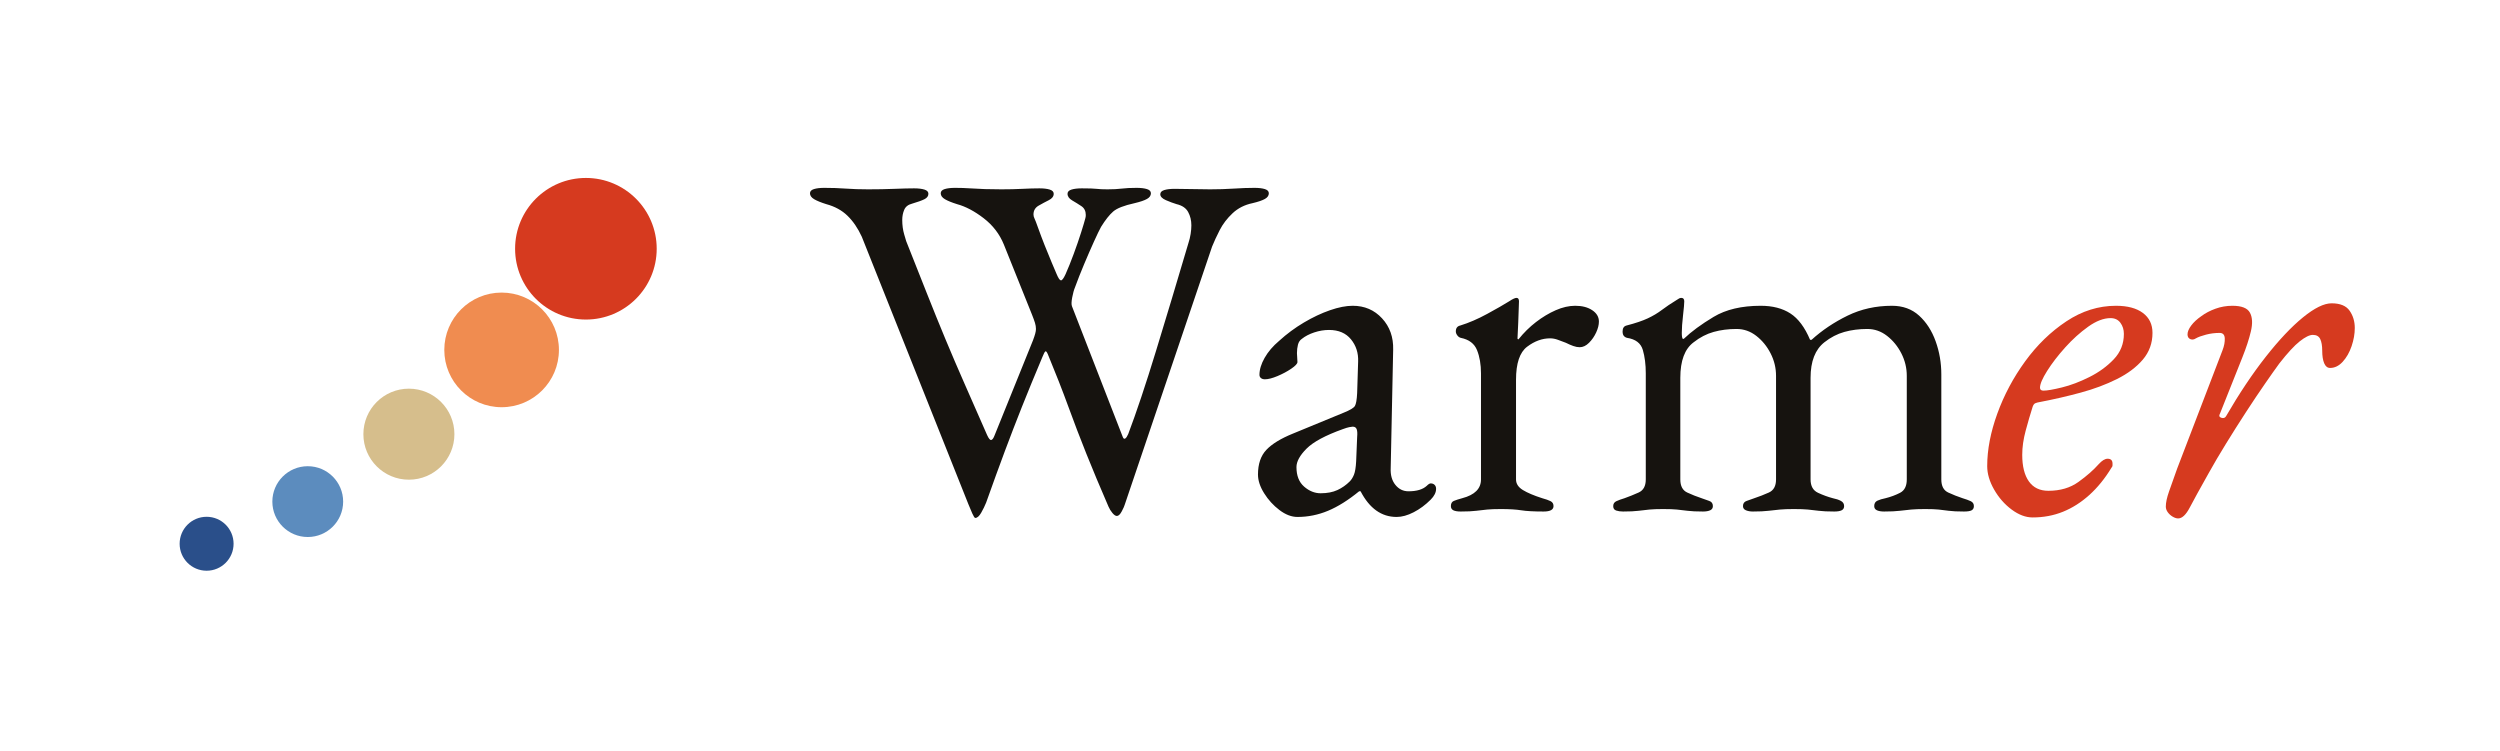
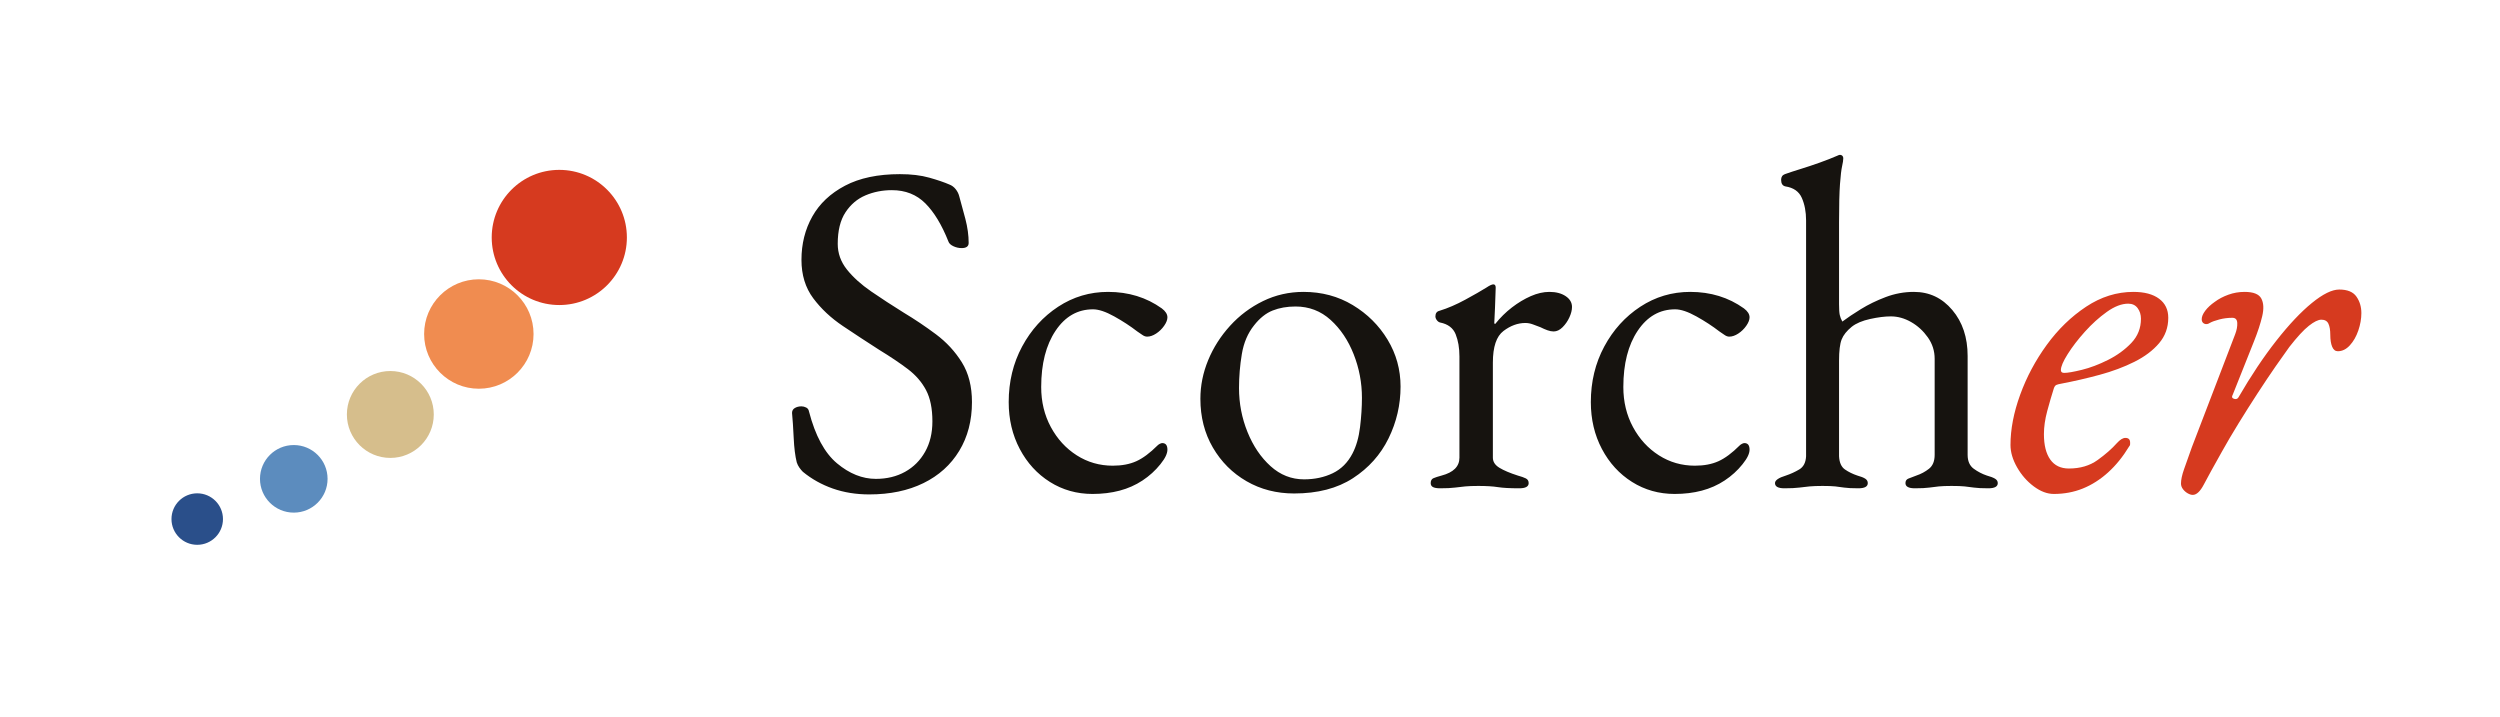
- <svg xmlns="http://www.w3.org/2000/svg" viewBox="0 0 608.04 182.5" width="608.04" height="182.5">
+ <svg xmlns="http://www.w3.org/2000/svg" viewBox="0 0 636.96 182.5" width="636.96" height="182.5">
  <circle cx="50.25" cy="132.25" r="6.56" fill="#2a4f8a" />
  <circle cx="74.85" cy="122.00" r="8.61" fill="#5c8cbe" />
  <circle cx="99.45" cy="105.60" r="11.07" fill="#d6be8c" />
  <circle cx="122.00" cy="85.10" r="13.94" fill="#f08c50" />
  <circle cx="142.50" cy="60.50" r="17.22" fill="#d63a1f" />
-   <path d="M237.2 125.97Q236.96 125.97 236.48 124.89Q236.0 123.81 235.52 122.61L209.6 57.57Q208.16 54.45 206.12 52.47Q204.08 50.49 200.96 49.65Q199.04 49.05 198.02 48.45Q197.0 47.85 197.0 47.01Q197.0 46.29 197.96 45.99Q198.92 45.69 200.48 45.69Q203.24 45.69 205.7 45.87Q208.16 46.05 211.16 46.05Q214.52 46.05 217.52 45.93Q220.52 45.81 222.32 45.81Q223.88 45.81 224.84 46.11Q225.8 46.41 225.8 47.13Q225.8 47.97 224.84 48.45Q223.88 48.93 221.84 49.53Q220.4 49.89 219.92 51.03Q219.44 52.17 219.44 53.49Q219.44 55.41 219.92 57.03Q220.4 58.65 220.4 58.65Q223.16 65.61 225.44 71.37Q227.72 77.13 229.94 82.47Q232.16 87.81 234.62 93.39Q237.08 98.97 240.08 105.81Q240.68 107.13 241.1 107.01Q241.52 106.89 241.88 105.93L251.24 82.77Q251.6 81.81 251.78 81.15Q251.96 80.49 251.96 80.01Q251.96 79.29 251.72 78.51Q251.48 77.73 251.0 76.53L244.16 59.49Q242.6 55.65 239.24 53.07Q235.88 50.49 232.76 49.65Q230.84 49.05 229.82 48.45Q228.8 47.85 228.8 47.01Q228.8 46.29 229.76 45.99Q230.72 45.69 232.28 45.69Q234.2 45.69 235.94 45.81Q237.68 45.93 239.54 45.99Q241.4 46.05 243.56 46.05Q246.32 46.05 248.66 45.93Q251.0 45.81 252.8 45.81Q254.36 45.81 255.32 46.11Q256.28 46.41 256.28 47.13Q256.28 48.09 255.08 48.69Q253.88 49.29 252.62 50.01Q251.36 50.73 251.36 52.17Q251.36 52.41 251.42 52.65Q251.48 52.89 251.6 53.13Q251.84 53.61 252.5 55.47Q253.16 57.33 254.06 59.61Q254.96 61.89 255.8 63.87Q256.64 65.85 257.0 66.69Q257.6 68.13 258.02 68.19Q258.44 68.25 259.16 66.69Q260.12 64.53 261.14 61.77Q262.16 59.01 262.94 56.55Q263.72 54.09 263.96 53.13Q264.08 52.77 264.08 52.29Q264.08 50.85 263.0 50.13Q261.92 49.41 260.78 48.75Q259.64 48.09 259.64 47.13Q259.64 46.41 260.6 46.11Q261.56 45.81 263.12 45.81Q265.76 45.81 266.72 45.93Q267.68 46.05 269.36 46.05Q271.4 46.05 272.84 45.87Q274.28 45.69 276.44 45.69Q278.0 45.69 278.96 45.99Q279.92 46.29 279.92 47.01Q279.92 47.85 278.96 48.39Q278.0 48.93 275.96 49.41Q272.12 50.25 270.74 51.45Q269.36 52.65 267.8 55.17Q267.2 56.25 266.06 58.77Q264.92 61.29 263.66 64.29Q262.4 67.29 261.44 69.93Q261.08 70.77 260.78 72.33Q260.48 73.89 260.72 74.49L273.08 106.29Q273.32 106.89 273.68 106.65Q274.04 106.41 274.4 105.57Q277.4 97.65 281.18 85.29Q284.96 72.93 289.04 59.13Q289.4 58.05 289.58 56.91Q289.76 55.77 289.76 54.81Q289.76 53.01 288.98 51.57Q288.2 50.13 286.16 49.65Q284.96 49.29 283.58 48.69Q282.2 48.09 282.2 47.25Q282.2 46.53 283.16 46.23Q284.12 45.93 285.68 45.93Q288.08 45.93 290.06 45.99Q292.04 46.05 294.32 46.05Q297.32 46.05 300.08 45.87Q302.84 45.69 305.12 45.69Q306.68 45.69 307.64 45.99Q308.6 46.29 308.6 47.01Q308.6 47.85 307.64 48.39Q306.68 48.93 304.64 49.41Q301.76 50.01 299.78 51.87Q297.8 53.73 296.66 55.95Q295.52 58.17 294.8 59.97L273.56 122.73Q273.44 123.21 272.84 124.35Q272.24 125.49 271.64 125.49Q271.16 125.49 270.56 124.77Q269.96 124.05 269.6 123.21Q266.48 116.01 264.2 110.31Q261.92 104.61 259.82 98.85Q257.72 93.09 254.84 86.13Q254.48 85.29 254.24 85.47Q254.0 85.65 253.52 86.85Q250.64 93.69 248.54 98.97Q246.44 104.25 244.4 109.71Q242.36 115.17 239.84 122.25Q239.36 123.45 238.64 124.71Q237.92 125.97 237.2 125.97Z M315.56 125.73Q313.4 125.73 311.18 124.05Q308.96 122.37 307.46 119.97Q305.96 117.57 305.96 115.41Q305.96 111.57 308.0 109.41Q310.04 107.25 314.48 105.45L326.72 100.41Q329.12 99.45 329.54 98.73Q329.96 98.01 330.08 95.61L330.32 87.93Q330.44 84.81 328.58 82.53Q326.72 80.25 323.24 80.25Q321.44 80.25 319.64 80.85Q317.84 81.45 316.64 82.41Q315.92 82.89 315.68 83.85Q315.44 84.81 315.44 85.89Q315.44 86.37 315.5 86.97Q315.56 87.57 315.56 88.05Q315.56 88.65 314.06 89.67Q312.56 90.69 310.7 91.47Q308.84 92.25 307.64 92.25Q307.04 92.25 306.68 91.95Q306.32 91.65 306.32 91.17Q306.32 89.25 307.58 87.03Q308.84 84.81 311.12 82.89Q313.88 80.37 317.12 78.45Q320.36 76.53 323.48 75.45Q326.6 74.37 329 74.37Q333.32 74.37 336.14 77.43Q338.96 80.49 338.84 85.05L338.24 113.85Q338.12 116.37 339.38 117.93Q340.64 119.49 342.56 119.49Q345.56 119.49 347 118.17Q347.6 117.57 347.96 117.57Q348.56 117.57 348.92 117.93Q349.28 118.29 349.28 118.89Q349.28 120.21 347.96 121.53Q346.04 123.45 343.82 124.59Q341.6 125.73 339.68 125.73Q334.16 125.73 330.92 119.49H330.56Q326.6 122.73 323.0 124.23Q319.4 125.73 315.56 125.73ZM321.2 119.97Q323.6 119.97 325.28 119.19Q326.96 118.41 328.28 117.09Q328.88 116.49 329.3 115.47Q329.72 114.45 329.84 112.17L330.08 106.29Q330.2 104.97 329.96 104.37Q329.72 103.77 329 103.77Q328.76 103.77 328.16 103.89Q327.56 104.01 326.6 104.37Q320.24 106.65 317.78 109.11Q315.32 111.57 315.32 113.61Q315.32 116.73 317.18 118.35Q319.04 119.97 321.2 119.97Z M355.28 124.41Q354.08 124.41 353.48 124.11Q352.88 123.81 352.88 123.09Q352.88 122.13 353.6 121.83Q354.32 121.53 355.64 121.17Q357.92 120.57 359.06 119.43Q360.2 118.29 360.2 116.61V90.81Q360.2 87.57 359.24 85.17Q358.28 82.77 355.28 82.17Q354.8 82.05 354.44 81.57Q354.08 81.09 354.08 80.61Q354.08 79.41 355.16 79.17Q358.28 78.21 361.7 76.35Q365.12 74.49 367.04 73.29Q367.76 72.81 368.18 72.63Q368.6 72.45 368.84 72.45Q369.44 72.45 369.44 73.29Q369.44 73.65 369.38 75.09Q369.32 76.53 369.26 78.45Q369.2 80.37 369.08 82.29Q369.08 82.53 369.32 82.53Q371.24 80.13 373.58 78.33Q375.92 76.53 378.38 75.45Q380.84 74.37 383.12 74.37Q385.64 74.37 387.26 75.45Q388.88 76.53 388.88 78.21Q388.88 79.41 388.22 80.85Q387.56 82.29 386.48 83.37Q385.4 84.45 384.2 84.45Q383.48 84.45 382.64 84.15Q381.8 83.85 380.84 83.37Q379.88 83.01 378.92 82.65Q377.96 82.29 377 82.29Q374.12 82.29 371.42 84.33Q368.72 86.37 368.72 92.37V116.61Q368.72 118.17 370.4 119.19Q372.08 120.21 375.08 121.17Q376.4 121.53 377.12 121.89Q377.84 122.25 377.84 123.09Q377.84 124.41 375.44 124.41Q371.84 124.41 369.98 124.11Q368.12 123.81 365 123.81Q362.96 123.81 361.7 123.93Q360.44 124.05 359.06 124.23Q357.68 124.41 355.28 124.41Z M394.76 124.41Q393.8 124.41 393.08 124.17Q392.36 123.93 392.36 123.09Q392.36 122.25 393.14 121.89Q393.92 121.53 395.12 121.17Q396.8 120.57 398.54 119.79Q400.28 119.01 400.28 116.61V90.81Q400.28 87.57 399.56 85.11Q398.84 82.65 395.72 82.17Q395.24 82.05 394.94 81.69Q394.64 81.33 394.64 80.61Q394.64 79.41 395.6 79.17Q398.84 78.33 400.76 77.43Q402.68 76.53 404.18 75.39Q405.68 74.25 407.84 72.93Q408.08 72.81 408.32 72.63Q408.56 72.45 408.92 72.45Q409.64 72.45 409.64 73.29Q409.64 74.13 409.34 76.71Q409.04 79.29 409.04 80.97Q409.04 82.17 409.28 82.41H409.52Q412.28 79.77 416.78 77.07Q421.28 74.37 428.24 74.37Q432.56 74.37 435.44 76.23Q438.32 78.09 440.24 82.65H440.6Q444.44 79.17 449.36 76.77Q454.28 74.37 460.16 74.37Q464.12 74.37 466.76 76.77Q469.4 79.17 470.78 83.01Q472.16 86.85 472.16 91.05V116.61Q472.16 119.01 473.84 119.79Q475.52 120.57 477.32 121.17Q478.52 121.53 479.3 121.89Q480.08 122.25 480.08 123.09Q480.08 123.81 479.54 124.11Q479.0 124.41 477.68 124.41Q475.28 124.41 473.96 124.23Q472.64 124.05 471.5 123.93Q470.36 123.81 468.2 123.81Q466.16 123.81 464.84 123.93Q463.52 124.05 462.08 124.23Q460.64 124.41 458.24 124.41Q457.16 124.41 456.5 124.11Q455.84 123.81 455.84 123.09Q455.84 122.13 456.62 121.77Q457.4 121.41 458.6 121.17Q460.52 120.69 462.14 119.85Q463.76 119.01 463.76 116.61V91.41Q463.76 88.53 462.44 85.95Q461.12 83.37 458.96 81.69Q456.8 80.01 454.16 80.01Q451.16 80.01 448.58 80.73Q446.0 81.45 443.72 83.25Q440.36 85.89 440.36 91.89V116.61Q440.36 119.01 442.16 119.85Q443.96 120.69 445.76 121.17Q446.96 121.41 447.74 121.83Q448.52 122.25 448.52 123.09Q448.52 123.81 447.92 124.11Q447.32 124.41 446.12 124.41Q443.72 124.41 442.34 124.23Q440.96 124.05 439.7 123.93Q438.44 123.81 436.28 123.81Q434.24 123.81 432.92 123.93Q431.6 124.05 430.16 124.23Q428.72 124.41 426.32 124.41Q425.36 124.41 424.64 124.11Q423.92 123.81 423.92 123.09Q423.92 122.13 424.82 121.83Q425.72 121.53 426.68 121.17Q428.48 120.57 430.22 119.79Q431.96 119.01 431.96 116.61V91.41Q431.96 88.53 430.64 85.95Q429.32 83.37 427.16 81.69Q425.0 80.01 422.36 80.01Q419.36 80.01 416.78 80.73Q414.2 81.45 411.92 83.25Q408.68 85.65 408.68 91.89V116.61Q408.68 119.01 410.36 119.79Q412.04 120.57 413.84 121.17Q414.8 121.53 415.7 121.83Q416.6 122.13 416.6 123.09Q416.6 123.81 415.94 124.11Q415.28 124.41 414.2 124.41Q411.8 124.41 410.42 124.23Q409.04 124.05 407.84 123.93Q406.64 123.81 404.48 123.81Q402.44 123.81 401.18 123.93Q399.92 124.05 398.54 124.23Q397.16 124.41 394.76 124.41Z" fill="#16130f" />
-   <path d="M494.36 125.85Q491.84 125.85 489.26 123.93Q486.68 122.01 485 119.07Q483.32 116.13 483.32 113.37Q483.32 107.37 485.78 100.59Q488.24 93.81 492.56 87.87Q496.88 81.93 502.58 78.15Q508.28 74.37 514.64 74.37Q518.84 74.37 521.18 76.11Q523.52 77.85 523.52 80.97Q523.52 84.69 521.18 87.45Q518.84 90.21 514.88 92.19Q510.92 94.17 506.06 95.49Q501.2 96.81 496.16 97.77Q495.44 97.89 495.02 98.07Q494.6 98.25 494.36 98.97Q493.52 101.61 492.68 104.73Q491.84 107.85 491.84 110.61Q491.84 114.81 493.46 117.09Q495.08 119.37 498.2 119.37Q502.52 119.37 505.52 117.21Q508.52 115.05 510.44 112.89Q511.64 111.57 512.6 111.57Q513.8 111.57 513.8 112.77Q513.8 112.89 513.8 113.19Q513.8 113.49 513.56 113.73Q511.16 117.69 508.16 120.39Q505.16 123.09 501.74 124.47Q498.32 125.85 494.36 125.85ZM497 95.01Q498.32 95.01 501.5 94.23Q504.68 93.45 508.16 91.71Q511.64 89.97 514.1 87.39Q516.56 84.81 516.56 81.21Q516.56 79.65 515.72 78.51Q514.88 77.37 513.32 77.37Q510.8 77.37 507.86 79.47Q504.92 81.57 502.28 84.51Q499.64 87.45 497.9 90.21Q496.16 92.97 496.16 94.29Q496.16 95.01 497 95.01Z M529.76 126.09Q529.16 126.09 528.44 125.67Q527.72 125.25 527.24 124.59Q526.76 123.93 526.76 123.21Q526.76 121.77 527.54 119.55Q528.32 117.33 529.52 113.97L540.56 85.17Q541.16 83.61 541.1 82.29Q541.04 80.97 539.84 80.97Q538.16 80.97 536.54 81.39Q534.92 81.81 534.08 82.29Q533.36 82.77 532.7 82.47Q532.04 82.17 532.04 81.33Q532.04 80.37 532.94 79.17Q533.84 77.97 535.4 76.89Q536.84 75.81 538.82 75.09Q540.8 74.37 542.96 74.37Q546.32 74.37 547.22 76.05Q548.12 77.73 547.46 80.55Q546.8 83.37 545.36 86.97L539.96 100.53Q539.48 101.37 540.26 101.61Q541.04 101.85 541.4 101.25Q546.2 92.97 551.06 86.79Q555.92 80.61 560.12 77.19Q564.32 73.77 567.08 73.77Q570.2 73.77 571.46 75.57Q572.72 77.37 572.72 79.77Q572.72 81.93 571.94 84.21Q571.16 86.49 569.78 87.99Q568.4 89.49 566.72 89.49Q565.76 89.49 565.28 88.35Q564.8 87.21 564.8 85.29Q564.8 83.49 564.32 82.47Q563.84 81.45 562.52 81.45Q561.32 81.45 559.34 83.01Q557.36 84.57 554.36 88.41Q553.04 90.21 550.88 93.33Q548.72 96.45 546.26 100.23Q543.8 104.01 541.4 107.91Q539.0 111.81 537.2 115.05Q533.96 120.81 532.58 123.45Q531.2 126.09 529.76 126.09Z" fill="#d63a1f" />
+   <path d="M221.48 125.97Q216.44 125.97 212.18 124.47Q207.92 122.97 204.56 120.21Q204.08 119.73 203.66 119.13Q203.24 118.53 203.0 117.81Q202.4 115.41 202.22 111.57Q202.04 107.73 201.8 105.21Q201.8 104.37 202.52 103.95Q203.24 103.53 204.2 103.53Q204.8 103.53 205.4 103.83Q206.0 104.13 206.12 104.85Q208.52 114.09 213.26 118.05Q218.0 122.01 223.16 122.01Q227.36 122.01 230.6 120.21Q233.84 118.41 235.7 115.11Q237.56 111.81 237.56 107.37Q237.56 102.45 235.94 99.39Q234.32 96.33 231.32 94.05Q228.32 91.77 224.0 89.13Q219.32 86.13 214.76 83.07Q210.2 80.01 207.2 75.99Q204.2 71.97 204.2 66.21Q204.2 60.09 206.96 55.17Q209.72 50.25 215.3 47.31Q220.88 44.37 229.28 44.37Q233.6 44.37 236.78 45.27Q239.96 46.17 241.88 47.01Q242.84 47.37 243.5 48.21Q244.16 49.05 244.4 50.01Q245.12 52.53 245.96 55.77Q246.8 59.01 246.8 61.89Q246.8 63.21 245.0 63.21Q243.92 63.21 242.9 62.73Q241.88 62.25 241.64 61.53Q239.12 55.17 235.76 51.81Q232.4 48.45 227.24 48.45Q223.64 48.45 220.52 49.77Q217.4 51.09 215.42 54.09Q213.44 57.09 213.44 62.13Q213.44 65.73 215.78 68.67Q218.12 71.61 221.96 74.25Q225.8 76.89 230.24 79.65Q234.44 82.17 238.46 85.17Q242.48 88.17 245.06 92.31Q247.64 96.45 247.64 102.45Q247.64 109.53 244.4 114.87Q241.16 120.21 235.28 123.09Q229.4 125.97 221.48 125.97Z M278.36 125.85Q272.36 125.85 267.5 122.79Q262.64 119.73 259.82 114.39Q257.0 109.05 257.0 102.45Q257.0 94.65 260.42 88.29Q263.84 81.93 269.6 78.15Q275.36 74.37 282.32 74.37Q290.12 74.37 296.0 78.57Q297.44 79.65 297.44 80.85Q297.44 81.81 296.6 83.01Q295.76 84.21 294.56 84.99Q293.36 85.77 292.28 85.77Q291.68 85.77 291.08 85.35Q290.48 84.93 289.76 84.45Q287.12 82.41 283.88 80.61Q280.64 78.81 278.48 78.81Q272.6 78.81 268.94 84.27Q265.28 89.73 265.28 98.61Q265.28 104.25 267.74 108.81Q270.2 113.37 274.34 116.01Q278.48 118.65 283.52 118.65Q287.0 118.65 289.52 117.51Q292.04 116.37 294.92 113.49Q295.16 113.25 295.52 113.07Q295.88 112.89 296.12 112.89Q297.44 112.89 297.44 114.57Q297.44 115.29 297.02 116.19Q296.6 117.09 295.64 118.29Q293.72 120.69 291.08 122.43Q288.44 124.17 285.26 125.01Q282.08 125.85 278.36 125.85Z M329.72 125.73Q323.0 125.73 317.6 122.61Q312.2 119.49 309.02 114.03Q305.84 108.57 305.84 101.61Q305.84 96.57 307.82 91.77Q309.8 86.97 313.4 83.01Q317.0 79.05 321.8 76.71Q326.6 74.37 332.12 74.37Q339.08 74.37 344.66 77.73Q350.24 81.09 353.54 86.55Q356.84 92.01 356.84 98.49Q356.84 105.45 353.78 111.69Q350.72 117.93 344.72 121.83Q338.72 125.73 329.72 125.73ZM332.24 122.13Q336.32 122.13 339.56 120.57Q342.8 119.01 344.6 115.53Q346.04 112.77 346.52 108.81Q347.0 104.85 347.0 101.37Q347.0 95.61 344.9 90.27Q342.8 84.93 339.02 81.51Q335.24 78.09 330.08 78.09Q326.84 78.09 324.26 79.11Q321.68 80.13 319.52 82.89Q317.12 85.89 316.4 90.21Q315.68 94.53 315.68 98.85Q315.68 104.73 317.84 110.07Q320.0 115.41 323.72 118.77Q327.44 122.13 332.24 122.13Z M366.92 124.41Q365.72 124.41 365.12 124.11Q364.52 123.81 364.52 123.09Q364.52 122.13 365.24 121.83Q365.96 121.53 367.28 121.17Q369.56 120.57 370.7 119.43Q371.84 118.29 371.84 116.61V90.81Q371.84 87.57 370.88 85.17Q369.92 82.77 366.92 82.17Q366.44 82.05 366.08 81.57Q365.72 81.09 365.72 80.61Q365.72 79.41 366.8 79.17Q369.92 78.21 373.34 76.35Q376.76 74.49 378.68 73.29Q379.4 72.81 379.82 72.63Q380.24 72.45 380.48 72.45Q381.08 72.45 381.08 73.29Q381.08 73.65 381.02 75.09Q380.96 76.53 380.9 78.45Q380.84 80.37 380.72 82.29Q380.72 82.53 380.96 82.53Q382.88 80.13 385.22 78.33Q387.56 76.53 390.02 75.45Q392.48 74.37 394.76 74.37Q397.28 74.37 398.9 75.45Q400.52 76.53 400.52 78.21Q400.52 79.41 399.86 80.85Q399.2 82.29 398.12 83.37Q397.04 84.45 395.84 84.45Q395.12 84.45 394.28 84.15Q393.44 83.85 392.48 83.37Q391.52 83.01 390.56 82.65Q389.6 82.29 388.64 82.29Q385.76 82.29 383.06 84.33Q380.36 86.37 380.36 92.37V116.61Q380.36 118.17 382.04 119.19Q383.72 120.21 386.72 121.17Q388.04 121.53 388.76 121.89Q389.48 122.25 389.48 123.09Q389.48 124.41 387.08 124.41Q383.48 124.41 381.62 124.11Q379.76 123.81 376.64 123.81Q374.6 123.81 373.34 123.93Q372.08 124.05 370.7 124.23Q369.32 124.41 366.92 124.41Z M426.68 125.85Q420.68 125.85 415.82 122.79Q410.96 119.73 408.14 114.39Q405.32 109.05 405.32 102.45Q405.32 94.65 408.74 88.29Q412.16 81.93 417.92 78.15Q423.68 74.37 430.64 74.37Q438.44 74.37 444.32 78.57Q445.76 79.65 445.76 80.85Q445.76 81.81 444.92 83.01Q444.08 84.21 442.88 84.99Q441.68 85.77 440.6 85.77Q440 85.77 439.4 85.35Q438.8 84.93 438.08 84.45Q435.44 82.41 432.2 80.61Q428.96 78.81 426.8 78.81Q420.92 78.81 417.26 84.27Q413.6 89.73 413.6 98.61Q413.6 104.25 416.06 108.81Q418.52 113.37 422.66 116.01Q426.8 118.65 431.84 118.65Q435.32 118.65 437.84 117.51Q440.36 116.37 443.24 113.49Q443.48 113.25 443.84 113.07Q444.2 112.89 444.44 112.89Q445.76 112.89 445.76 114.57Q445.76 115.29 445.34 116.19Q444.92 117.09 443.96 118.29Q442.04 120.69 439.4 122.43Q436.76 124.17 433.58 125.01Q430.4 125.85 426.68 125.85Z M454.64 124.41Q452.24 124.41 452.24 123.09Q452.24 122.01 455 121.17Q456.8 120.57 458.42 119.61Q460.04 118.65 460.16 116.25V56.13Q460.16 52.89 459.08 50.43Q458 47.97 454.88 47.49Q453.8 47.25 453.8 45.81Q453.8 44.73 454.76 44.37Q456.44 43.77 458.78 43.05Q461.12 42.33 463.64 41.43Q466.16 40.53 468.08 39.69Q468.56 39.45 468.8 39.45Q469.16 39.45 469.4 39.69Q469.64 39.93 469.64 40.29Q469.64 41.01 469.34 42.33Q469.04 43.65 468.8 46.89Q468.56 50.13 468.56 56.61V77.49Q468.56 79.41 468.74 80.25Q468.92 81.09 469.4 81.93Q471.32 80.49 474.14 78.75Q476.96 77.01 480.44 75.69Q483.92 74.37 487.64 74.37Q493.52 74.37 497.42 78.99Q501.32 83.61 501.32 90.69V115.89Q501.32 118.29 502.88 119.43Q504.44 120.57 506.24 121.17Q507.56 121.53 508.28 121.95Q509 122.37 509 123.09Q509 124.41 506.6 124.41Q504.2 124.41 502.94 124.23Q501.68 124.05 500.54 123.93Q499.4 123.81 497.24 123.81Q495.2 123.81 494 123.93Q492.8 124.05 491.54 124.23Q490.28 124.41 487.88 124.41Q485.48 124.41 485.48 123.09Q485.48 122.25 486.2 121.95Q486.92 121.65 488.24 121.17Q490.04 120.57 491.48 119.43Q492.92 118.29 492.92 115.89V91.41Q492.92 88.41 491.18 85.95Q489.44 83.49 486.92 82.05Q484.4 80.61 481.76 80.61Q479.48 80.61 476.48 81.27Q473.48 81.93 471.8 83.25Q469.88 84.81 469.22 86.49Q468.56 88.17 468.56 91.89V116.25Q468.68 118.65 470.06 119.61Q471.44 120.57 473.24 121.17Q474.56 121.53 475.22 121.95Q475.88 122.37 475.88 123.09Q475.88 124.41 473.48 124.41Q471.08 124.41 469.88 124.23Q468.68 124.05 467.6 123.93Q466.52 123.81 464.36 123.81Q462.32 123.81 461.06 123.93Q459.8 124.05 458.42 124.23Q457.04 124.41 454.64 124.41Z" fill="#16130f" />
+   <path d="M523.28 125.85Q520.76 125.85 518.18 123.93Q515.6 122.01 513.92 119.07Q512.24 116.13 512.24 113.37Q512.24 107.37 514.7 100.59Q517.16 93.81 521.48 87.87Q525.8 81.93 531.5 78.15Q537.2 74.37 543.56 74.37Q547.76 74.37 550.1 76.11Q552.44 77.85 552.44 80.97Q552.44 84.69 550.1 87.45Q547.76 90.21 543.8 92.19Q539.84 94.17 534.98 95.49Q530.12 96.81 525.08 97.77Q524.36 97.89 523.94 98.07Q523.52 98.25 523.28 98.97Q522.44 101.61 521.6 104.73Q520.76 107.85 520.76 110.61Q520.76 114.81 522.38 117.09Q524.0 119.37 527.12 119.37Q531.44 119.37 534.44 117.21Q537.44 115.05 539.36 112.89Q540.56 111.57 541.52 111.57Q542.72 111.57 542.72 112.77Q542.72 112.89 542.72 113.19Q542.72 113.49 542.48 113.73Q540.08 117.69 537.08 120.39Q534.08 123.09 530.66 124.47Q527.24 125.85 523.28 125.85ZM525.92 95.01Q527.24 95.01 530.42 94.23Q533.6 93.45 537.08 91.71Q540.56 89.97 543.02 87.39Q545.48 84.81 545.48 81.21Q545.48 79.65 544.64 78.51Q543.8 77.37 542.24 77.37Q539.72 77.37 536.78 79.47Q533.84 81.57 531.2 84.51Q528.56 87.45 526.82 90.21Q525.08 92.97 525.08 94.29Q525.08 95.01 525.92 95.01Z M558.68 126.09Q558.08 126.09 557.36 125.67Q556.64 125.25 556.16 124.59Q555.68 123.93 555.68 123.21Q555.68 121.77 556.46 119.55Q557.24 117.33 558.44 113.97L569.48 85.17Q570.08 83.61 570.02 82.29Q569.96 80.97 568.76 80.97Q567.08 80.97 565.46 81.39Q563.84 81.81 563 82.29Q562.28 82.77 561.62 82.47Q560.96 82.17 560.96 81.33Q560.96 80.37 561.86 79.17Q562.76 77.97 564.32 76.89Q565.76 75.81 567.74 75.09Q569.72 74.37 571.88 74.37Q575.24 74.37 576.14 76.05Q577.04 77.73 576.38 80.55Q575.72 83.37 574.28 86.97L568.88 100.53Q568.4 101.37 569.18 101.61Q569.96 101.85 570.32 101.25Q575.12 92.97 579.98 86.79Q584.84 80.61 589.04 77.19Q593.24 73.77 596 73.77Q599.12 73.77 600.38 75.57Q601.64 77.37 601.64 79.77Q601.64 81.93 600.86 84.21Q600.08 86.49 598.7 87.99Q597.32 89.49 595.64 89.49Q594.68 89.49 594.2 88.35Q593.72 87.21 593.72 85.29Q593.72 83.49 593.24 82.47Q592.76 81.45 591.44 81.45Q590.24 81.45 588.26 83.01Q586.28 84.57 583.28 88.41Q581.96 90.21 579.8 93.33Q577.64 96.45 575.18 100.23Q572.72 104.01 570.32 107.91Q567.92 111.81 566.12 115.05Q562.88 120.81 561.5 123.45Q560.12 126.09 558.68 126.09Z" fill="#d63a1f" />
</svg>
